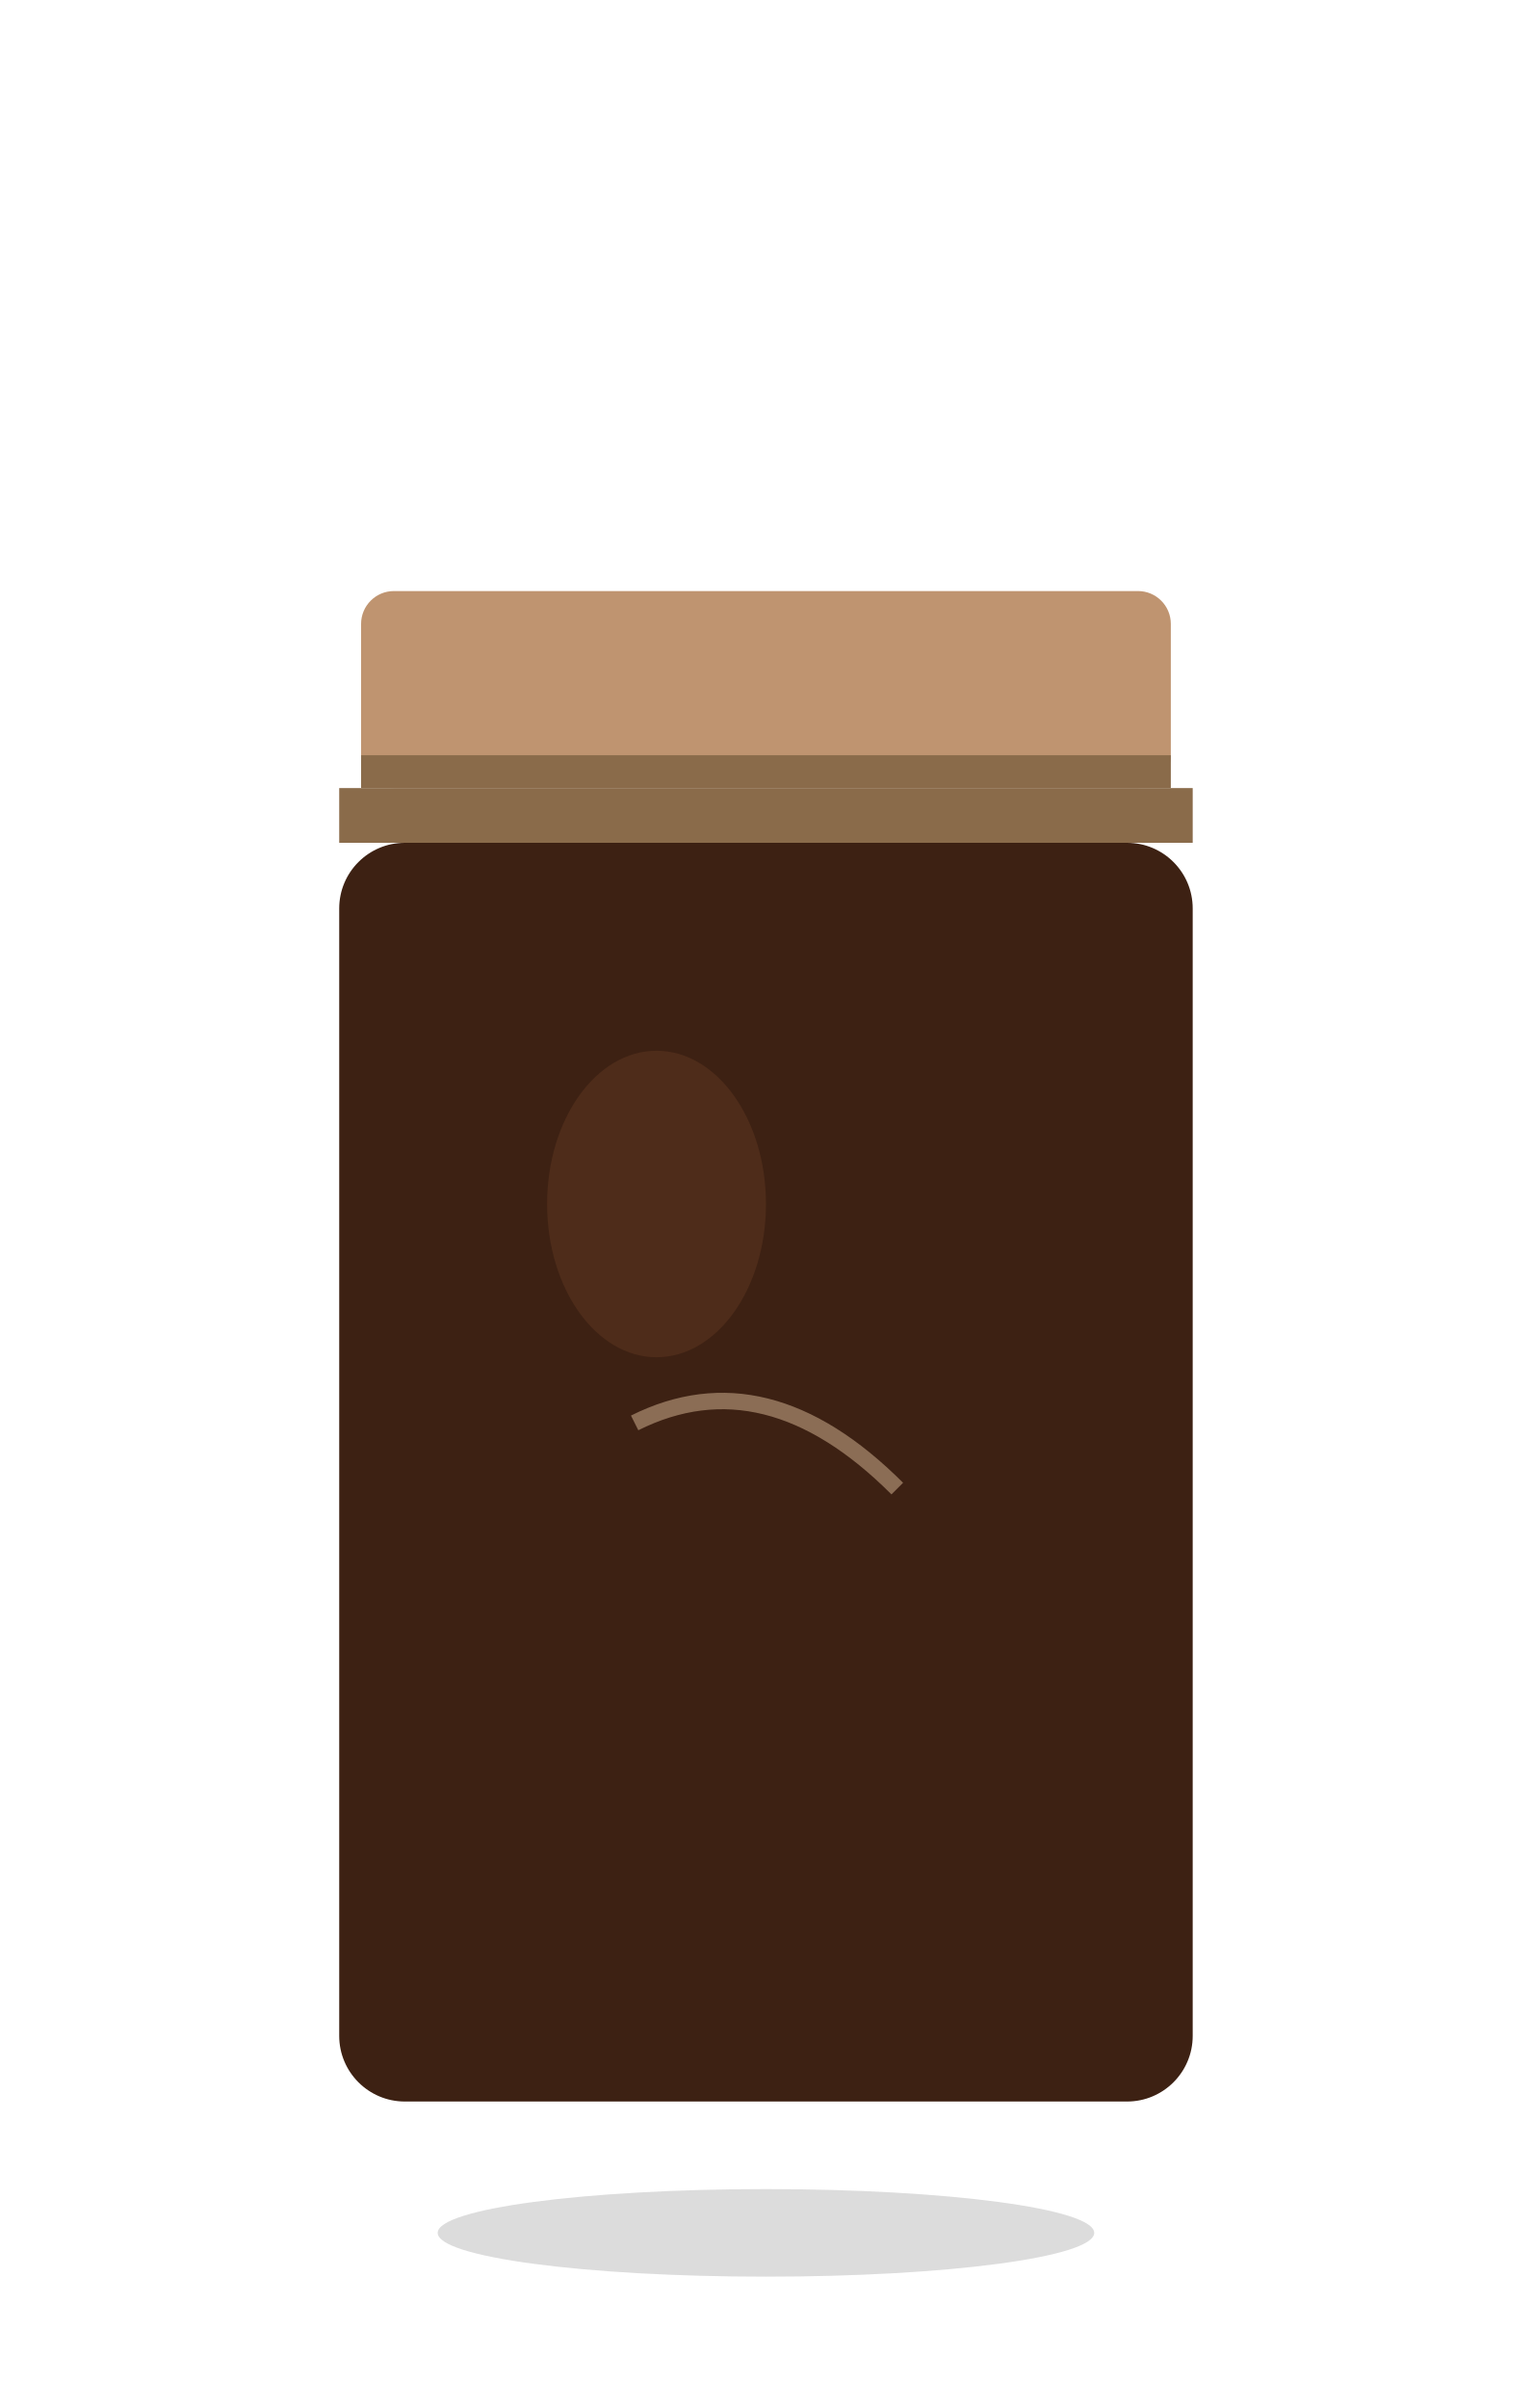
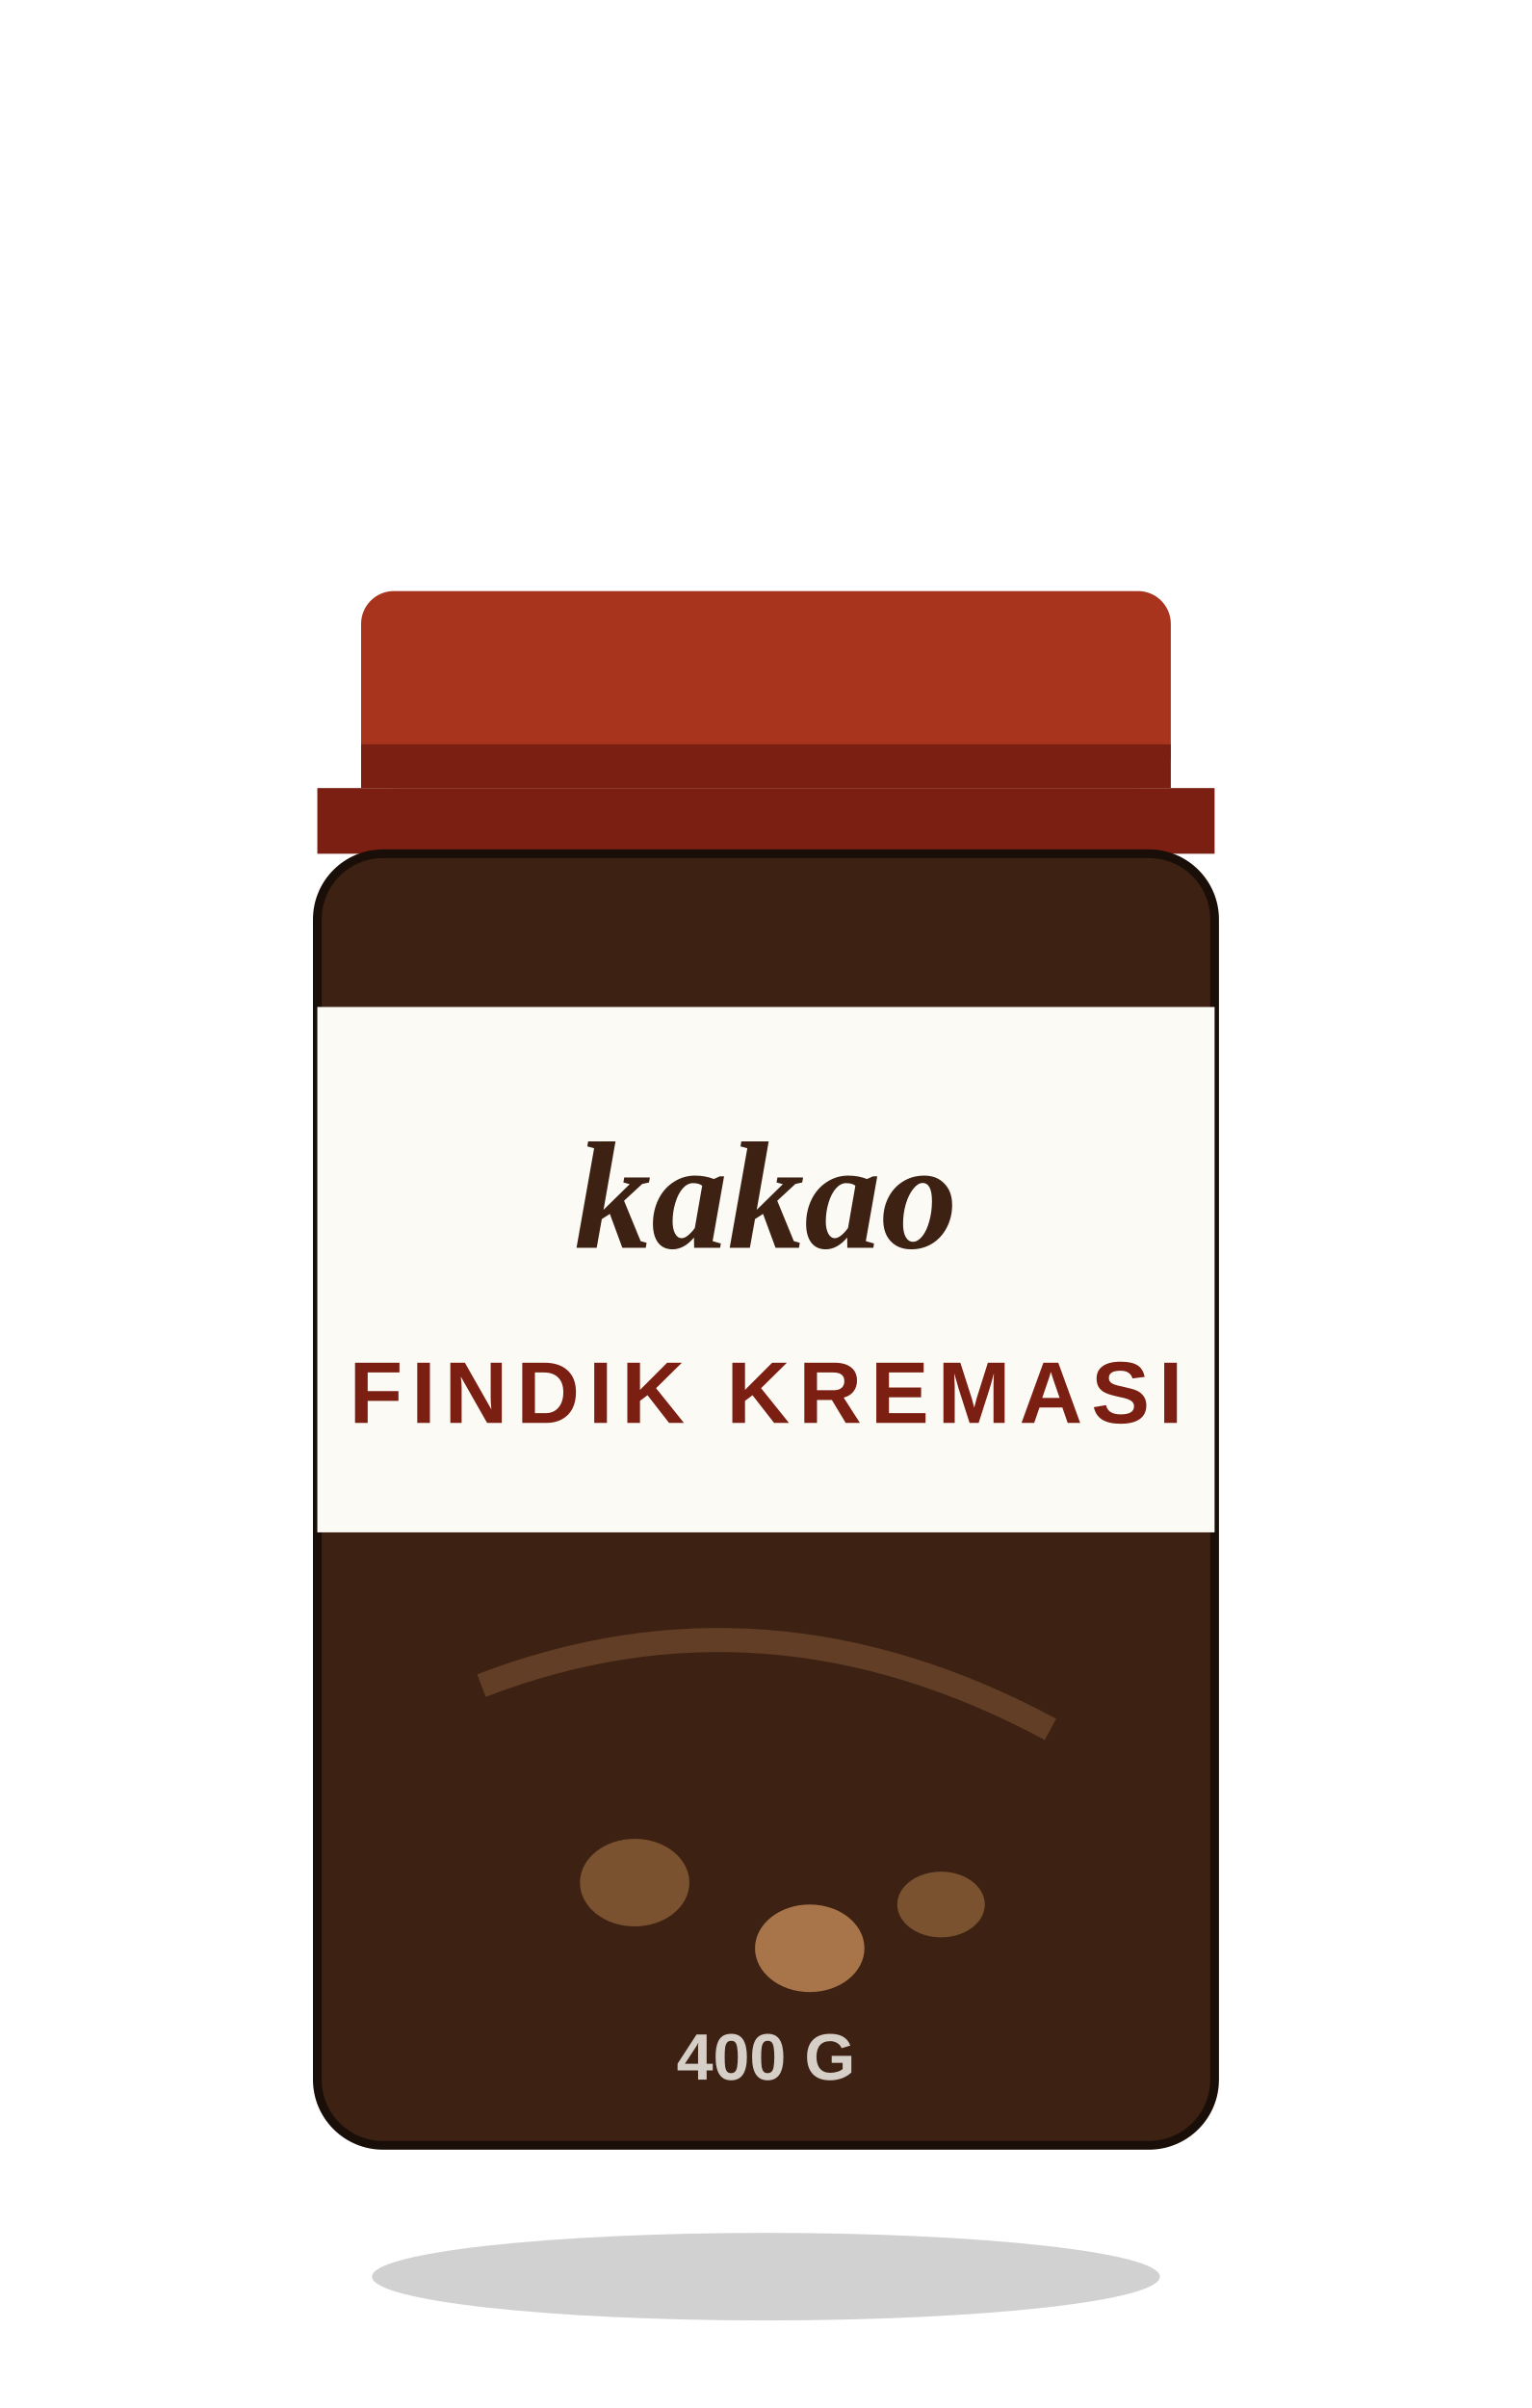
<svg xmlns="http://www.w3.org/2000/svg" viewBox="0 0 140 220">
-   <rect x="33" y="54" width="74" height="18" rx="3" fill="#BF9470" />
-   <rect x="33" y="69" width="74" height="3" fill="#8A6B4A" />
-   <rect x="31" y="72" width="78" height="5" fill="#8A6B4A" />
-   <rect x="31" y="77" width="78" height="115" rx="6" fill="#3D2113" />
-   <ellipse cx="60" cy="110" rx="10" ry="14" fill="#5A331E" opacity="0.6" />
-   <path d="M58 130 Q70 124 82 136" stroke="#D9B998" stroke-width="1.5" fill="none" opacity="0.5" />
-   <ellipse cx="70" cy="204" rx="30" ry="4" fill="#000000" opacity="0.14" />
+   <ellipse cx="70" cy="208" rx="36" ry="4" fill="#000000" opacity="0.18" />
+   <rect x="33" y="54" width="74" height="18" rx="3" fill="#A8341E" />
+   <rect x="33" y="68" width="74" height="4" fill="#7A1F12" />
+   <rect x="29" y="72" width="82" height="6" fill="#7A1F12" />
+   <rect x="29" y="78" width="82" height="118" rx="6" fill="#3D2113" stroke="#1A0F08" stroke-width="0.8" />
+   <rect x="29" y="92" width="82" height="48" fill="#FBFAF5" />
+   <text x="70" y="114" text-anchor="middle" font-family="Georgia, 'Times New Roman', serif" font-size="14" font-weight="bold" font-style="italic" fill="#3D2113">kakao</text>
+   <text x="70" y="130" text-anchor="middle" font-family="Arial, Helvetica, sans-serif" font-size="8" font-weight="bold" fill="#7A1F12" letter-spacing="0.8">FINDIK KREMASI</text>
+   <path d="M44 154 Q70 144 96 158" stroke="#7A5230" stroke-width="2.2" fill="none" opacity="0.6" />
+   <ellipse cx="58" cy="172" rx="5" ry="4" fill="#7A5230" />
+   <ellipse cx="74" cy="178" rx="5" ry="4" fill="#A8754A" />
+   <ellipse cx="86" cy="174" rx="4" ry="3" fill="#7A5230" />
+   <text x="70" y="190" text-anchor="middle" font-family="Arial, Helvetica, sans-serif" font-size="6" font-weight="bold" fill="#FBFAF5" opacity="0.8">400 G</text>
</svg>
